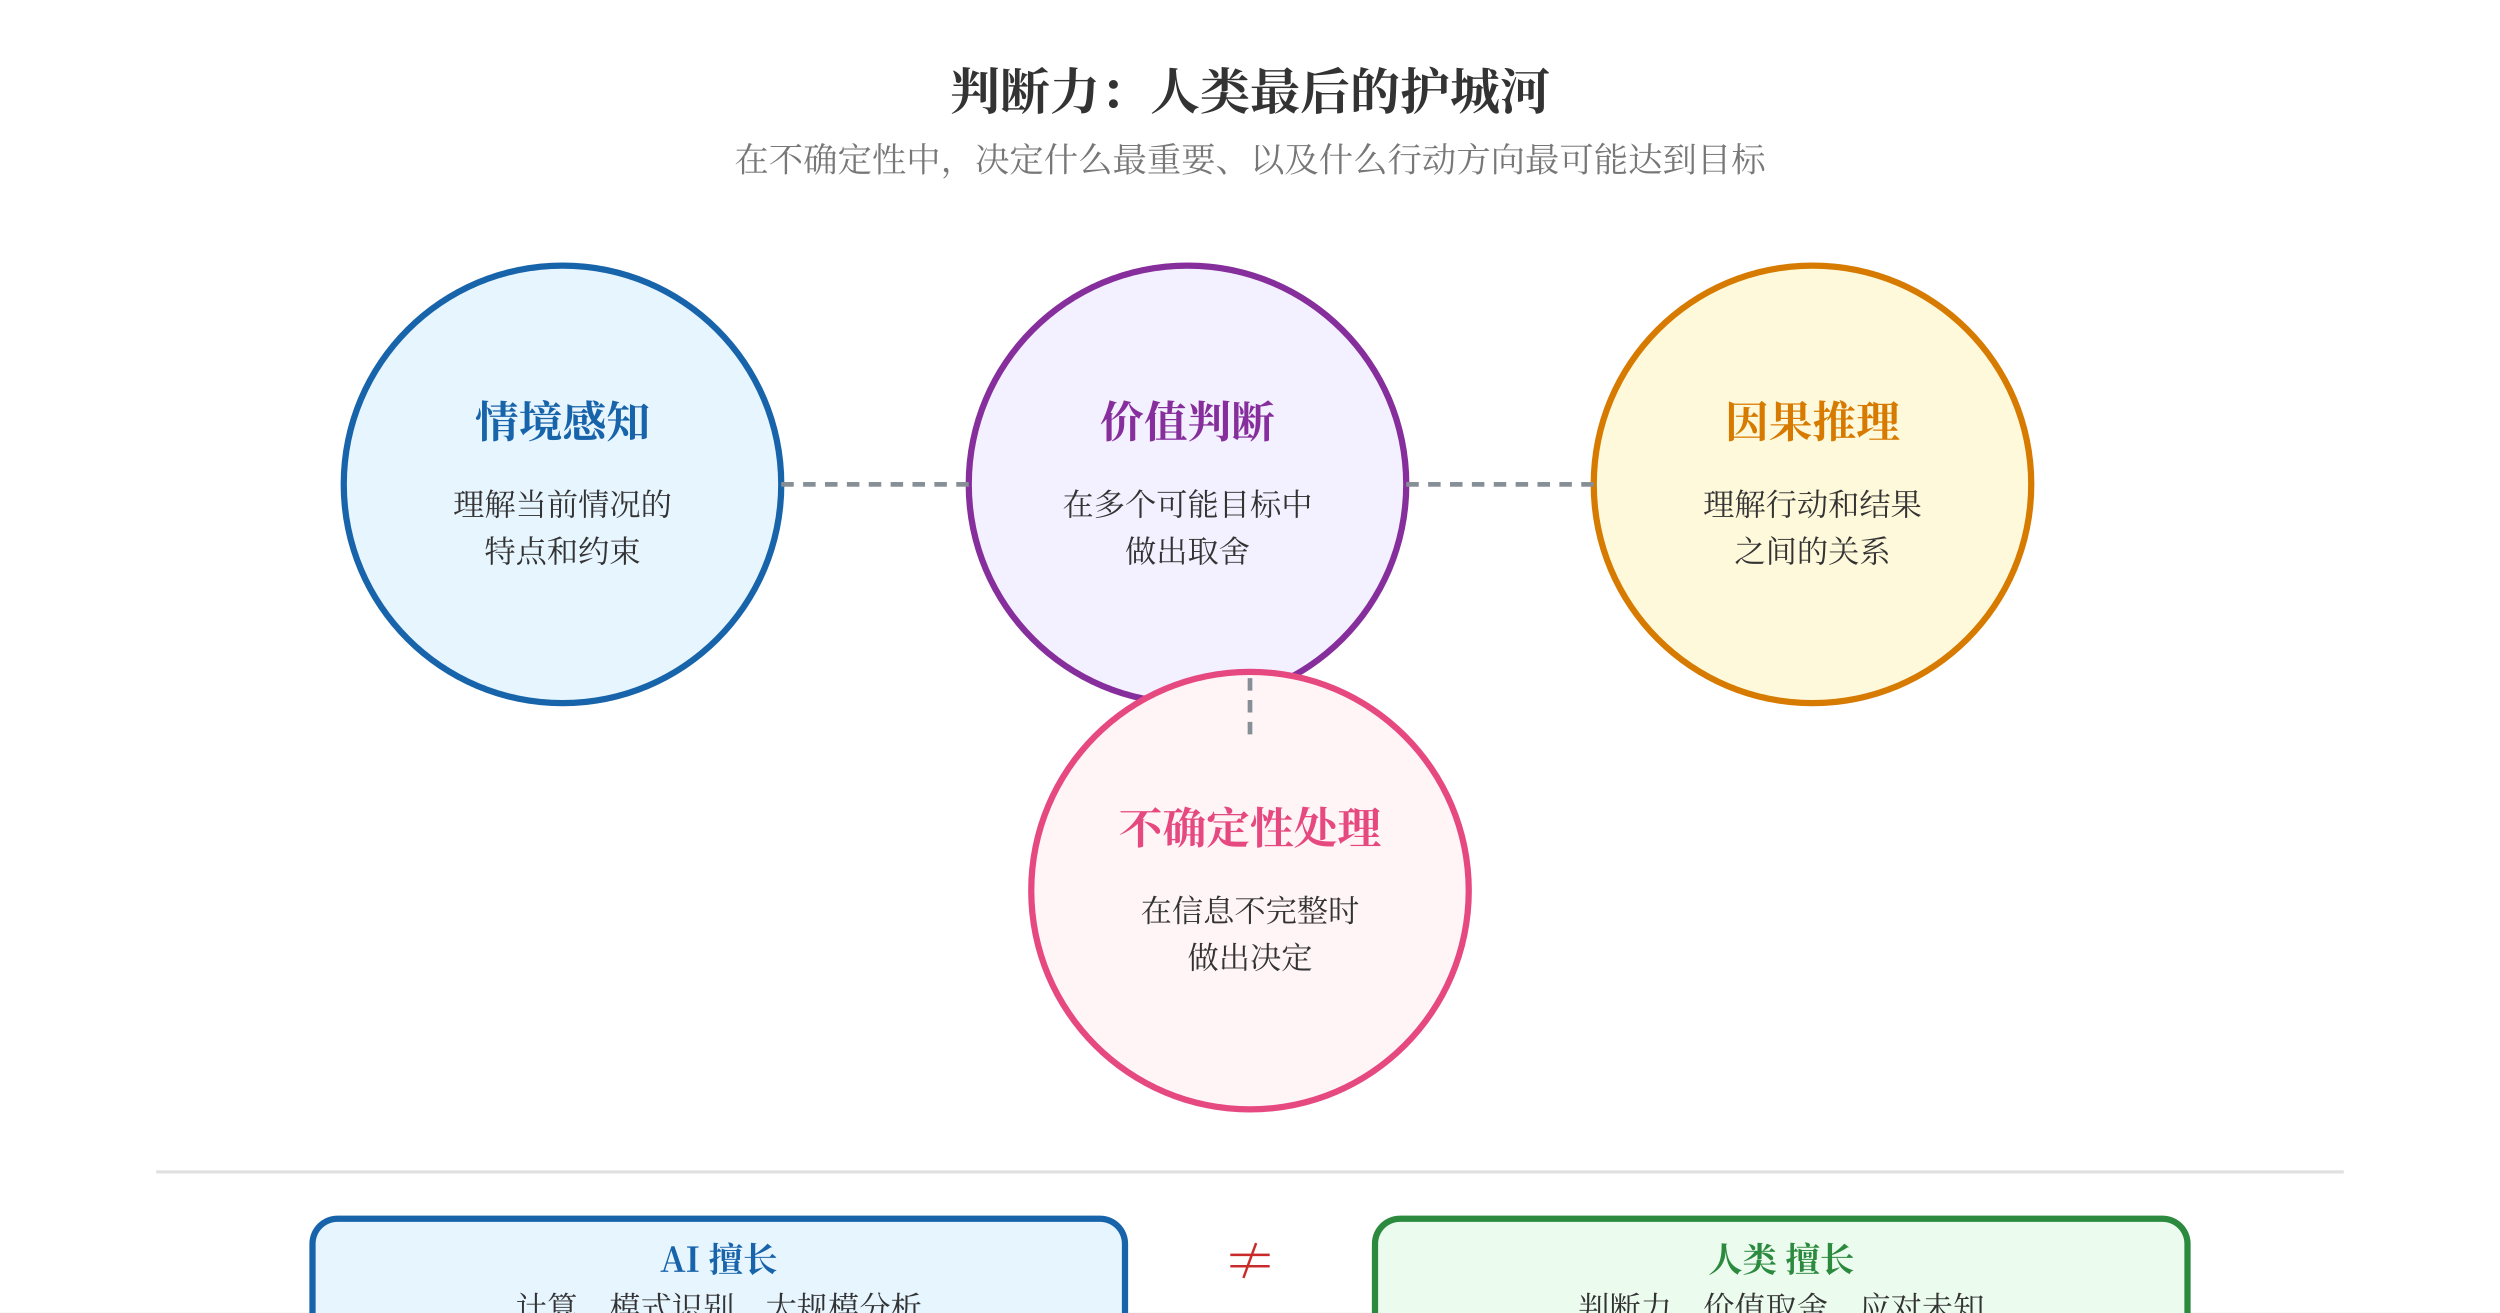
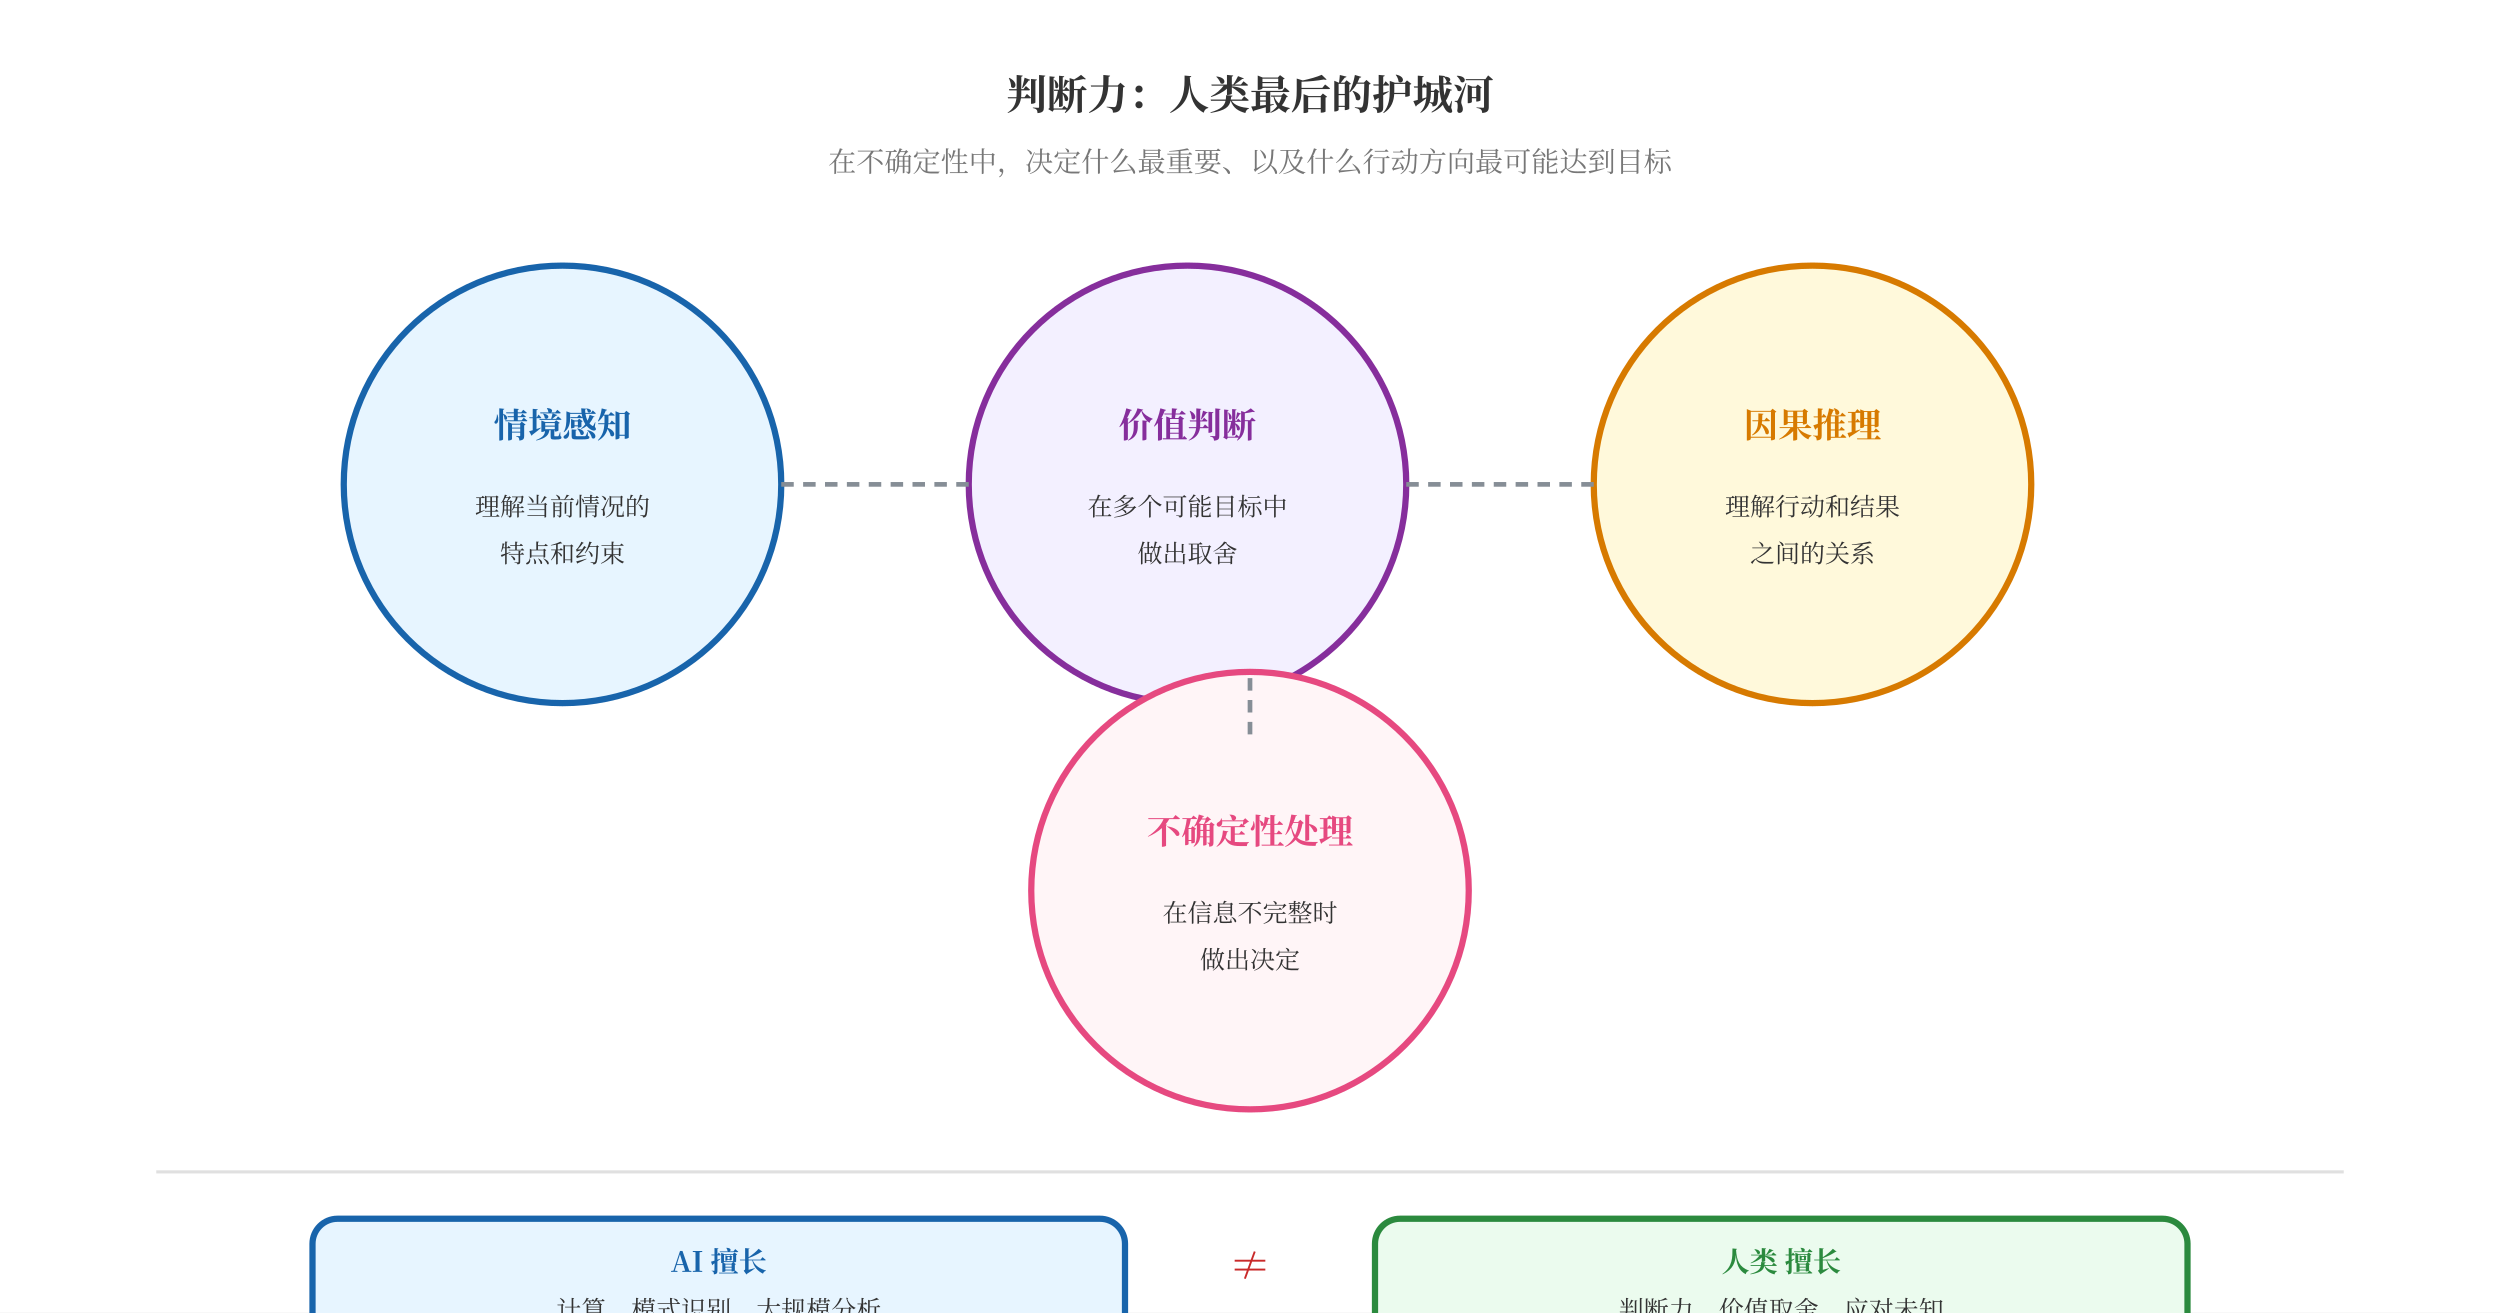
<svg xmlns="http://www.w3.org/2000/svg" viewBox="0 0 800 420" style="font-family: 'Noto Serif CJK SC', serif; background: #fefefe;">
  <rect width="800" height="420" fill="white" />
-   <text x="400" y="35" text-anchor="middle" font-size="16" font-weight="bold" fill="#333">判断力：人类最后的护城河</text>
-   <text x="400" y="55" text-anchor="middle" font-size="11" fill="#777">在不确定性中，决定什么最重要、以及什么行动方向最可能达到目标</text>
+   <text x="400" y="35" text-anchor="middle" font-size="13" font-weight="bold" fill="#333">判断力：人类最后的护城河</text>
+   <text x="400" y="55" text-anchor="middle" font-size="9" fill="#777">在不确定性中，决定什么最重要、以及什么行动方向最可能达到目标</text>
  <circle cx="180" cy="155" r="70" fill="#e7f5ff" stroke="#1864ab" stroke-width="2" />
-   <text x="180" y="140" text-anchor="middle" font-size="14" font-weight="bold" fill="#1864ab">情境感知</text>
-   <text x="180" y="165" text-anchor="middle" font-size="10" fill="#333">理解当前情况的</text>
-   <text x="180" y="180" text-anchor="middle" font-size="10" fill="#333">特点和约束</text>
+   <text x="180" y="140" text-anchor="middle" font-size="11" font-weight="bold" fill="#1864ab">情境感知</text>
+   <text x="180" y="165" text-anchor="middle" font-size="8" fill="#333">理解当前情况的</text>
+   <text x="180" y="180" text-anchor="middle" font-size="8" fill="#333">特点和约束</text>
  <circle cx="380" cy="155" r="70" fill="#f3f0ff" stroke="#862e9c" stroke-width="2" />
-   <text x="380" y="140" text-anchor="middle" font-size="14" font-weight="bold" fill="#862e9c">价值判断</text>
-   <text x="380" y="165" text-anchor="middle" font-size="10" fill="#333">在多个可能目标中</text>
-   <text x="380" y="180" text-anchor="middle" font-size="10" fill="#333">做出取舍</text>
+   <text x="380" y="140" text-anchor="middle" font-size="11" font-weight="bold" fill="#862e9c">价值判断</text>
+   <text x="380" y="165" text-anchor="middle" font-size="8" fill="#333">在多个可能目标中</text>
+   <text x="380" y="180" text-anchor="middle" font-size="8" fill="#333">做出取舍</text>
  <circle cx="580" cy="155" r="70" fill="#fff9db" stroke="#d77a00" stroke-width="2" />
-   <text x="580" y="140" text-anchor="middle" font-size="14" font-weight="bold" fill="#d77a00">因果推理</text>
-   <text x="580" y="165" text-anchor="middle" font-size="10" fill="#333">理解行动和结果</text>
-   <text x="580" y="180" text-anchor="middle" font-size="10" fill="#333">之间的关系</text>
+   <text x="580" y="140" text-anchor="middle" font-size="11" font-weight="bold" fill="#d77a00">因果推理</text>
+   <text x="580" y="165" text-anchor="middle" font-size="8" fill="#333">理解行动和结果</text>
+   <text x="580" y="180" text-anchor="middle" font-size="8" fill="#333">之间的关系</text>
  <circle cx="400" cy="285" r="70" fill="#fff5f7" stroke="#e64980" stroke-width="2" />
-   <text x="400" y="270" text-anchor="middle" font-size="14" font-weight="bold" fill="#e64980">不确定性处理</text>
-   <text x="400" y="295" text-anchor="middle" font-size="10" fill="#333">在信息不完整时</text>
-   <text x="400" y="310" text-anchor="middle" font-size="10" fill="#333">做出决定</text>
+   <text x="400" y="270" text-anchor="middle" font-size="11" font-weight="bold" fill="#e64980">不确定性处理</text>
+   <text x="400" y="295" text-anchor="middle" font-size="8" fill="#333">在信息不完整时</text>
+   <text x="400" y="310" text-anchor="middle" font-size="8" fill="#333">做出决定</text>
  <path d="M250 155 L310 155" fill="none" stroke="#868e96" stroke-width="1.5" stroke-dasharray="4,3" />
  <path d="M450 155 L510 155" fill="none" stroke="#868e96" stroke-width="1.5" stroke-dasharray="4,3" />
  <path d="M400 235 L400 215" fill="none" stroke="#868e96" stroke-width="1.5" stroke-dasharray="4,3" />
  <line x1="50" y1="375" x2="750" y2="375" stroke="#e0e0e0" stroke-width="1" />
  <rect x="100" y="390" width="260" height="40" rx="8" fill="#e7f5ff" stroke="#1864ab" stroke-width="2" />
-   <text x="230" y="407" text-anchor="middle" font-size="11" font-weight="bold" fill="#1864ab">AI 擅长</text>
-   <text x="230" y="422" text-anchor="middle" font-size="10" fill="#333">计算、模式识别、大规模分析</text>
+   <text x="230" y="407" text-anchor="middle" font-size="9" font-weight="bold" fill="#1864ab">AI 擅长</text>
+   <text x="230" y="422" text-anchor="middle" font-size="8" fill="#333">计算、模式识别、大规模分析</text>
  <rect x="440" y="390" width="260" height="40" rx="8" fill="#ebfbee" stroke="#2b8a3e" stroke-width="2" />
-   <text x="570" y="407" text-anchor="middle" font-size="11" font-weight="bold" fill="#2b8a3e">人类 擅长</text>
-   <text x="570" y="422" text-anchor="middle" font-size="10" fill="#333">判断力、价值取舍、应对未知</text>
-   <text x="400" y="410" text-anchor="middle" font-size="18" fill="#c92a2a">≠</text>
+   <text x="570" y="407" text-anchor="middle" font-size="9" font-weight="bold" fill="#2b8a3e">人类 擅长</text>
+   <text x="570" y="422" text-anchor="middle" font-size="8" fill="#333">判断力、价值取舍、应对未知</text>
+   <text x="400" y="410" text-anchor="middle" font-size="14" fill="#c92a2a">≠</text>
</svg>
